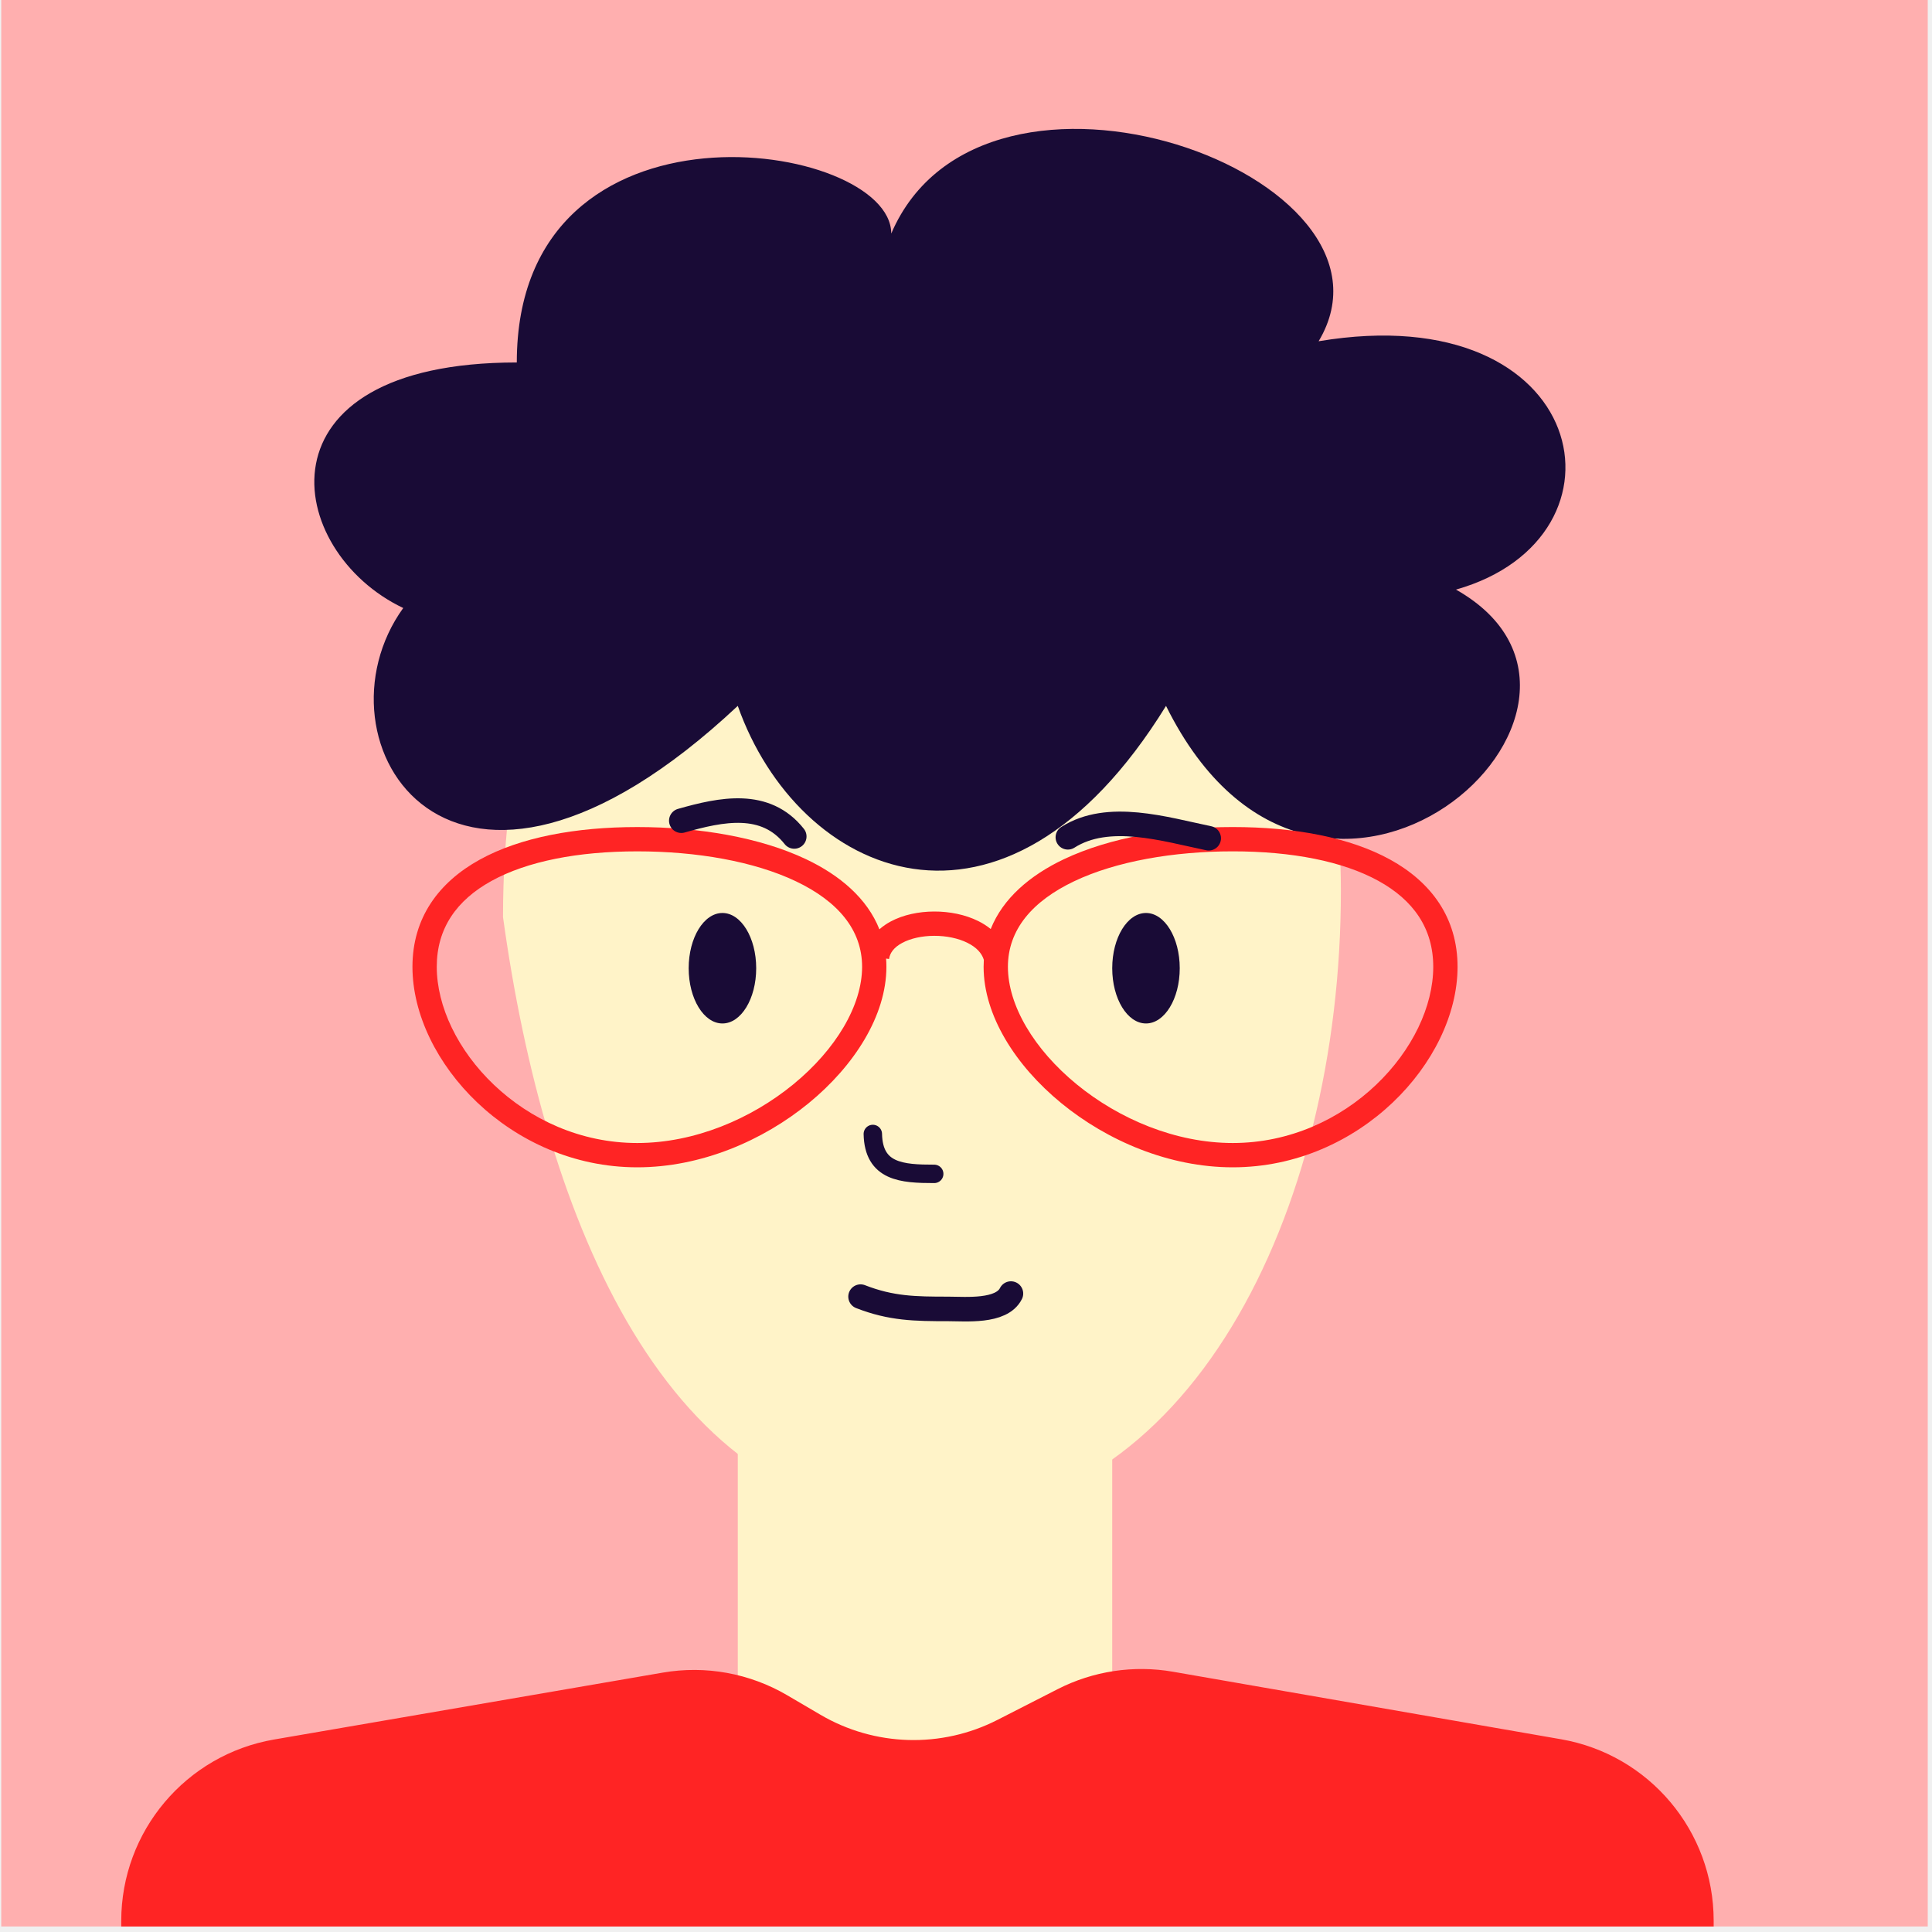
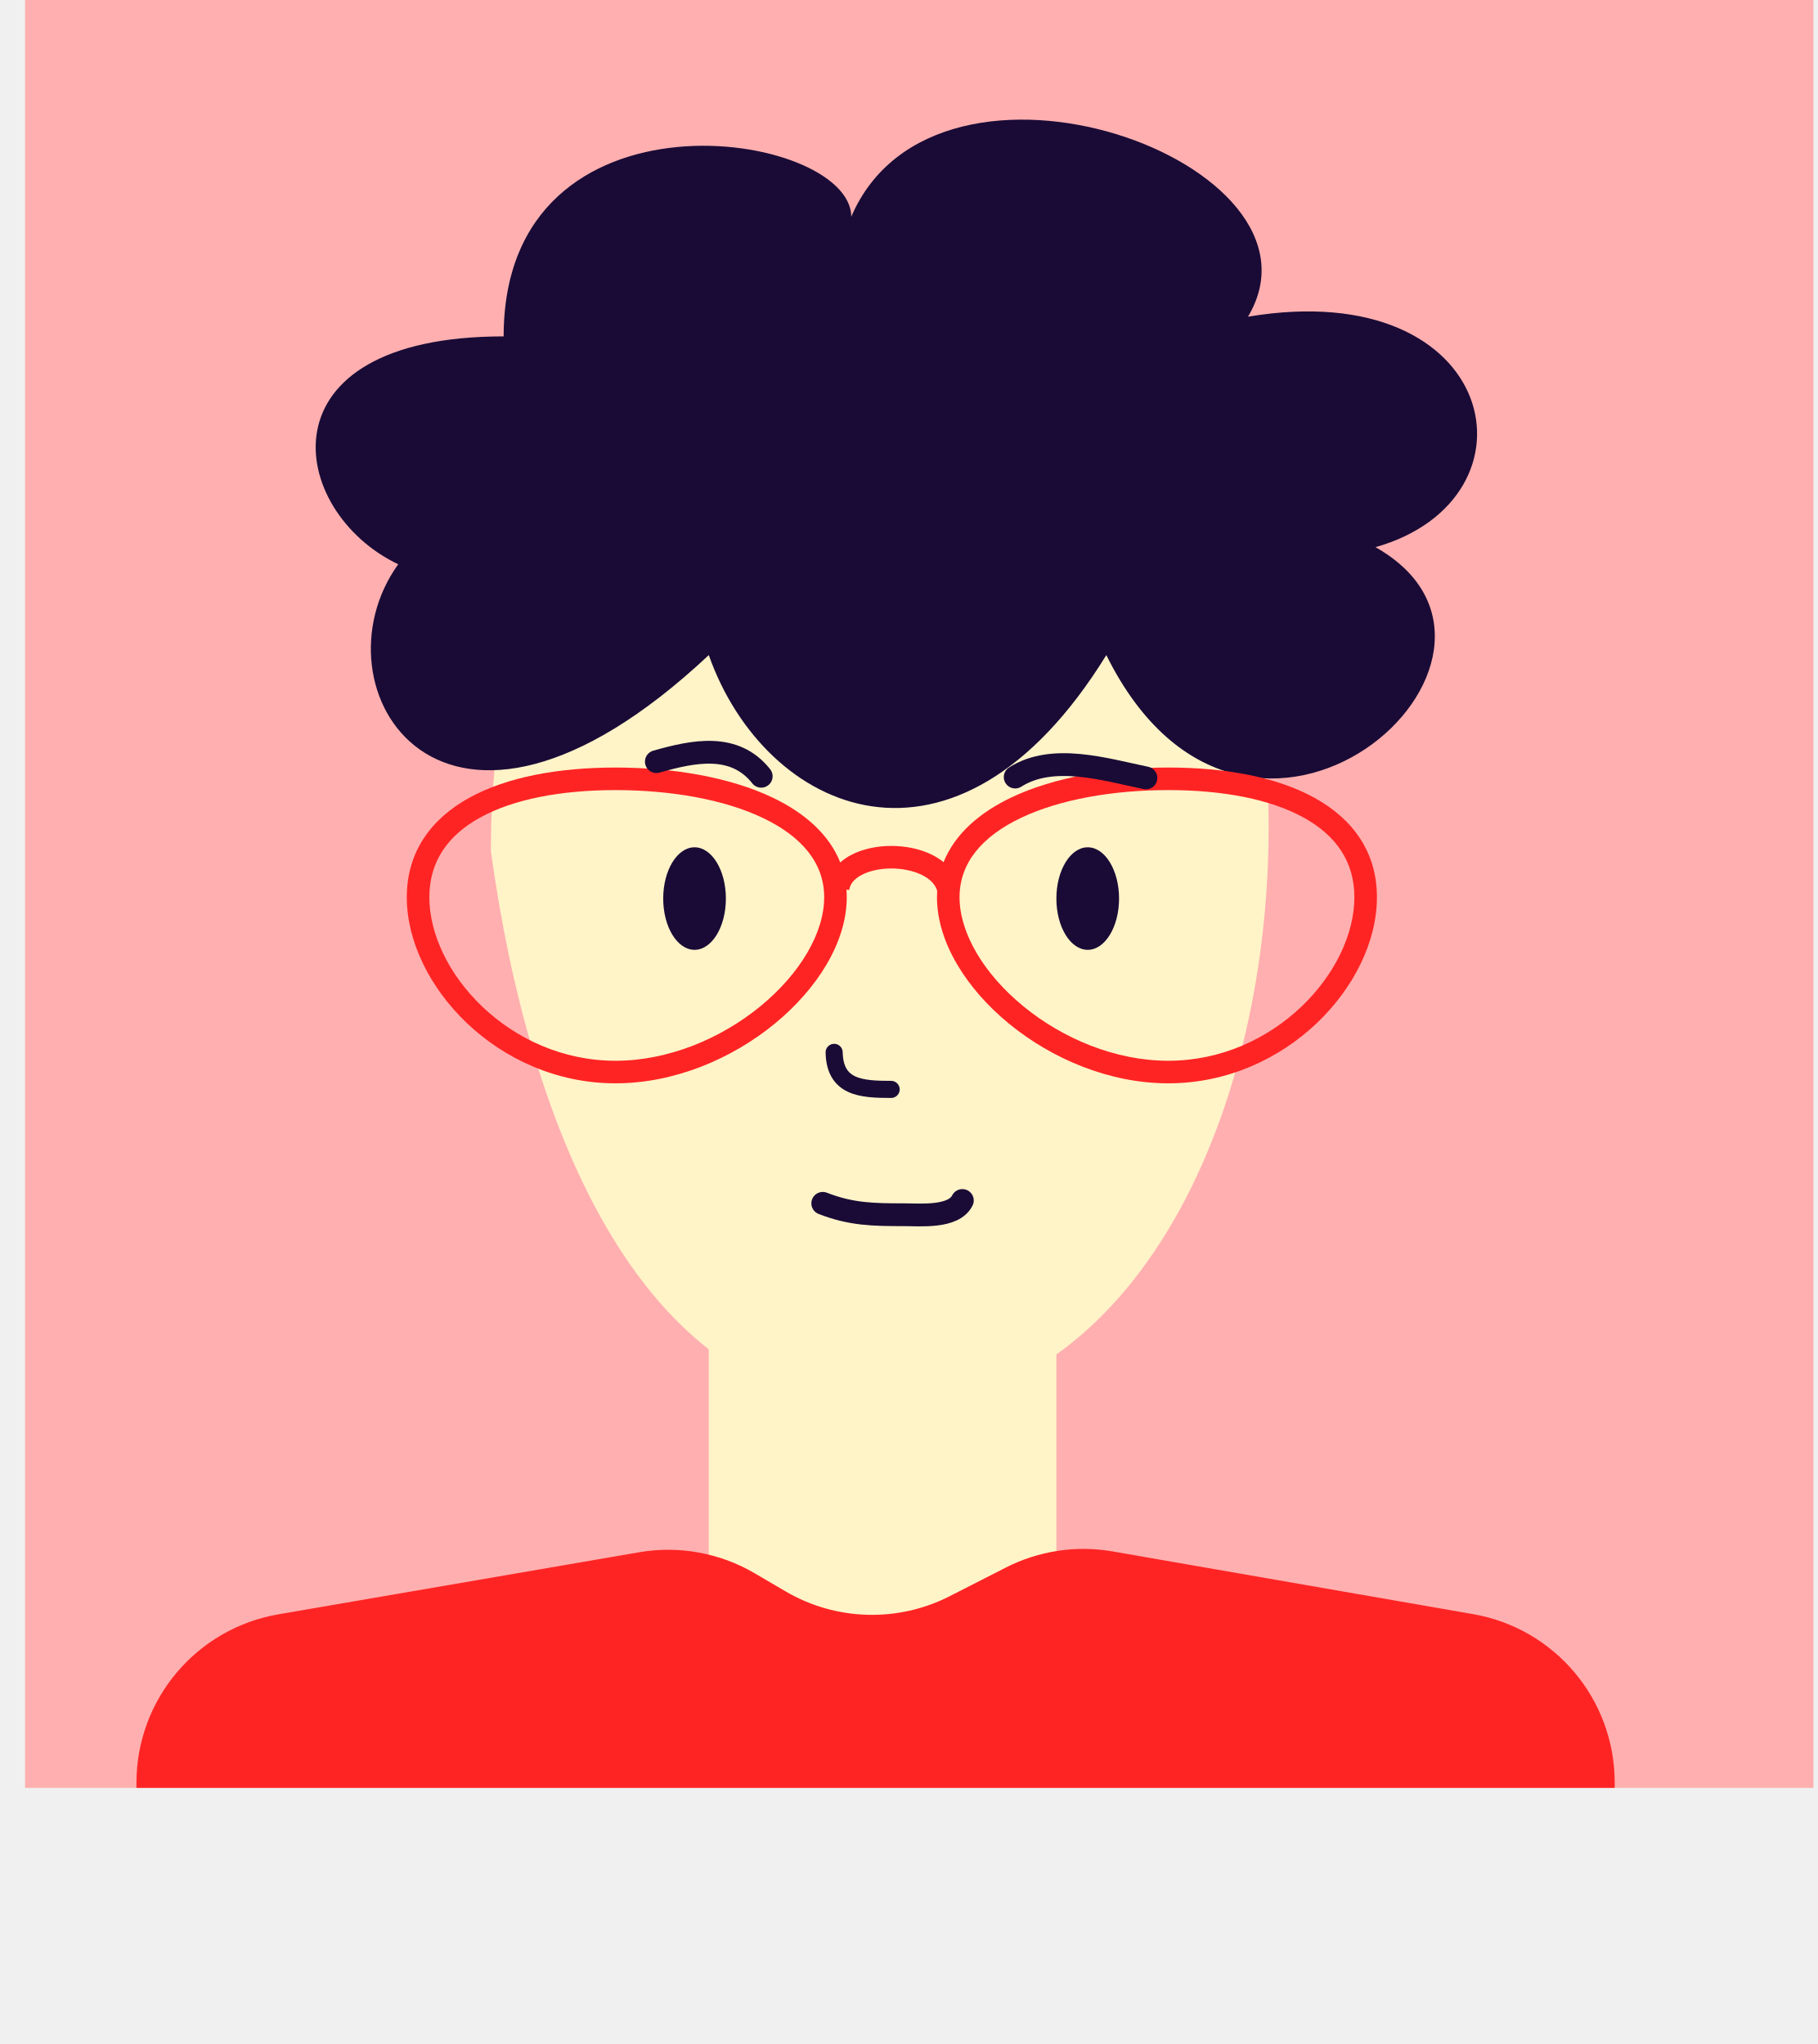
- <svg xmlns="http://www.w3.org/2000/svg" width="150" height="150" viewBox="0 0 150 150" fill="none">
+ <svg xmlns="http://www.w3.org/2000/svg" width="152" height="171" viewBox="0 0 152 171" fill="none">
  <g clip-path="url(#clip0)">
-     <rect width="149.574" height="149.574" transform="translate(0.0964355)" fill="#FFAFAF" />
-     <rect x="57.281" y="89.622" width="29.072" height="55.761" fill="#FFF3C8" />
-     <path d="M104.106 69.168C104.106 94.376 92.195 117.957 71.987 117.957C51.778 117.957 42.307 94.782 39.054 71.201C39.054 44.774 51.778 32.171 71.987 32.171C92.195 32.171 104.106 46.714 104.106 69.168Z" fill="#FFF3C8" />
-     <path d="M113.042 45.776C129.008 54.805 102.377 78.722 90.53 54.805C77.876 75.305 61.954 68.036 57.281 54.805C34.892 75.793 23.919 57.453 31.307 47.206C22.059 42.813 19.544 28.142 40.124 28.142C40.124 6.457 69.196 10.911 69.196 18.134C76.344 1.453 110.095 13.596 102.377 26.495C123.471 22.955 127.34 41.725 113.042 45.776Z" fill="#190B36" />
-     <path fill-rule="evenodd" clip-rule="evenodd" d="M107.026 68.394C109.742 69.892 111.277 72.083 111.277 75.062C111.277 78.133 109.646 81.555 106.832 84.23C104.031 86.893 100.129 88.743 95.709 88.743C91.273 88.743 86.879 86.88 83.59 84.184C80.277 81.468 78.254 78.054 78.254 75.062C78.254 72.186 80.141 69.969 83.397 68.42C86.656 66.87 91.104 66.098 95.709 66.098C100.316 66.098 104.265 66.871 107.026 68.394ZM107.938 66.742C104.788 65.005 100.481 64.211 95.709 64.211C90.934 64.211 86.183 65.006 82.587 66.716C79.971 67.96 77.87 69.746 76.919 72.128C76.624 71.887 76.299 71.684 75.961 71.515C74.933 71.002 73.704 70.766 72.524 70.77C71.347 70.774 70.137 71.017 69.156 71.543C68.842 71.711 68.544 71.914 68.277 72.152C67.33 69.759 65.224 67.965 62.599 66.717C59.004 65.007 54.252 64.212 49.478 64.212C44.705 64.212 40.398 65.005 37.249 66.742C34.053 68.505 32.023 71.267 32.023 75.062C32.023 78.766 33.958 82.655 37.055 85.599C40.165 88.555 44.519 90.63 49.478 90.63C54.421 90.63 59.226 88.568 62.792 85.645C66.333 82.742 68.82 78.844 68.82 75.062C68.82 74.846 68.812 74.633 68.796 74.424L69.026 74.456C69.092 73.979 69.41 73.548 70.048 73.206C70.693 72.86 71.581 72.66 72.53 72.657C73.477 72.654 74.404 72.847 75.118 73.204C75.808 73.547 76.226 74.001 76.384 74.518C76.373 74.697 76.367 74.878 76.367 75.062C76.367 78.844 78.853 82.741 82.394 85.644C85.96 88.567 90.766 90.63 95.709 90.63C100.668 90.63 105.022 88.554 108.132 85.598C111.228 82.655 113.164 78.765 113.164 75.062C113.164 71.266 111.133 68.504 107.938 66.742ZM38.16 68.395C35.445 69.892 33.91 72.083 33.91 75.062C33.91 78.133 35.54 81.556 38.355 84.231C41.155 86.893 45.057 88.743 49.478 88.743C53.914 88.743 58.308 86.88 61.596 84.185C64.909 81.469 66.933 78.055 66.933 75.062C66.933 72.187 65.046 69.97 61.789 68.421C58.53 66.871 54.083 66.099 49.478 66.099C44.87 66.099 40.922 66.872 38.16 68.395Z" fill="#FF2424" />
-     <ellipse cx="88.974" cy="75.173" rx="2.621" ry="4.289" fill="#190B36" />
-     <ellipse cx="56.09" cy="75.173" rx="2.621" ry="4.289" fill="#190B36" />
-     <path d="M67.766 88.041C67.827 90.996 70.026 91.139 72.532 91.139" stroke="#190B36" stroke-width="1.43" stroke-linecap="round" stroke-linejoin="round" />
-     <path d="M61.666 64.942C59.43 62.119 56.011 62.833 52.896 63.719" stroke="#190B36" stroke-width="1.906" stroke-linecap="round" stroke-linejoin="round" />
-     <path d="M82.908 65.008C86.052 63.009 90.429 64.375 93.843 65.082" stroke="#190B36" stroke-width="1.906" stroke-linecap="round" stroke-linejoin="round" />
-     <path d="M66.813 100.67C69.197 101.601 71.05 101.624 73.604 101.624C74.972 101.624 77.757 101.897 78.489 100.432" stroke="#190B36" stroke-width="1.906" stroke-linecap="round" stroke-linejoin="round" />
-     <path d="M9.413 149.144C9.413 142.183 14.426 136.234 21.286 135.054L51.461 129.861C54.786 129.289 58.206 129.911 61.117 131.618L63.704 133.135C67.914 135.603 73.091 135.753 77.438 133.534L82.114 131.146C84.873 129.737 88.015 129.262 91.067 129.793L121.202 135.036C128.05 136.227 133.049 142.171 133.049 149.122V218.342C133.049 226.238 126.648 232.64 118.751 232.64H23.71C15.814 232.64 9.413 226.238 9.413 218.342V149.144Z" fill="#FF2424" />
+     <rect width="149.574" height="149.574" transform="translate(2.09644)" fill="#FFAFAF" />
+     <rect x="59.281" y="89.622" width="29.072" height="55.761" fill="#FFF3C8" />
+     <path d="M106.106 69.168C106.106 94.376 94.195 117.957 73.987 117.957C53.778 117.957 44.307 94.782 41.054 71.201C41.054 44.774 53.778 32.171 73.987 32.171C94.195 32.171 106.106 46.714 106.106 69.168Z" fill="#FFF3C8" />
+     <path d="M115.042 45.776C131.008 54.805 104.377 78.722 92.53 54.805C79.876 75.305 63.954 68.036 59.281 54.805C36.892 75.793 25.919 57.453 33.307 47.206C24.059 42.813 21.544 28.142 42.124 28.142C42.124 6.457 71.196 10.911 71.196 18.134C78.344 1.453 112.095 13.596 104.377 26.495C125.471 22.955 129.34 41.725 115.042 45.776Z" fill="#190B36" />
+     <path fill-rule="evenodd" clip-rule="evenodd" d="M109.026 68.394C111.742 69.892 113.277 72.083 113.277 75.062C113.277 78.133 111.646 81.555 108.832 84.23C106.031 86.893 102.129 88.743 97.709 88.743C93.273 88.743 88.879 86.88 85.59 84.184C82.277 81.468 80.254 78.054 80.254 75.062C80.254 72.186 82.141 69.969 85.397 68.42C88.656 66.87 93.104 66.098 97.709 66.098C102.316 66.098 106.265 66.871 109.026 68.394ZM109.938 66.742C106.788 65.005 102.481 64.211 97.709 64.211C92.934 64.211 88.183 65.006 84.587 66.716C81.971 67.96 79.87 69.746 78.919 72.128C78.624 71.887 78.299 71.684 77.961 71.515C76.933 71.002 75.704 70.766 74.524 70.77C73.347 70.774 72.137 71.017 71.156 71.543C70.842 71.711 70.544 71.914 70.277 72.152C69.33 69.759 67.224 67.965 64.6 66.717C61.004 65.007 56.252 64.212 51.478 64.212C46.705 64.212 42.398 65.005 39.249 66.742C36.053 68.505 34.023 71.267 34.023 75.062C34.023 78.766 35.958 82.655 39.055 85.599C42.165 88.555 46.519 90.63 51.478 90.63C56.421 90.63 61.226 88.568 64.792 85.645C68.333 82.742 70.82 78.844 70.82 75.062C70.82 74.846 70.812 74.633 70.796 74.424L71.026 74.456C71.092 73.979 71.41 73.548 72.048 73.206C72.693 72.86 73.581 72.66 74.53 72.657C75.477 72.654 76.404 72.847 77.118 73.204C77.808 73.547 78.226 74.001 78.384 74.518C78.373 74.697 78.367 74.878 78.367 75.062C78.367 78.844 80.853 82.741 84.394 85.644C87.96 88.567 92.766 90.63 97.709 90.63C102.668 90.63 107.022 88.554 110.132 85.598C113.228 82.655 115.164 78.765 115.164 75.062C115.164 71.266 113.133 68.504 109.938 66.742ZM40.16 68.395C37.445 69.892 35.91 72.083 35.91 75.062C35.91 78.133 37.54 81.556 40.355 84.231C43.155 86.893 47.057 88.743 51.478 88.743C55.914 88.743 60.308 86.88 63.596 84.185C66.909 81.469 68.933 78.055 68.933 75.062C68.933 72.187 67.046 69.97 63.789 68.421C60.53 66.871 56.083 66.099 51.478 66.099C46.87 66.099 42.922 66.872 40.16 68.395Z" fill="#FF2424" />
+     <ellipse cx="90.974" cy="75.173" rx="2.621" ry="4.289" fill="#190B36" />
+     <ellipse cx="58.09" cy="75.173" rx="2.621" ry="4.289" fill="#190B36" />
+     <path d="M69.766 88.041C69.827 90.996 72.026 91.139 74.532 91.139" stroke="#190B36" stroke-width="1.43" stroke-linecap="round" stroke-linejoin="round" />
+     <path d="M63.666 64.942C61.43 62.119 58.011 62.833 54.896 63.719" stroke="#190B36" stroke-width="1.906" stroke-linecap="round" stroke-linejoin="round" />
+     <path d="M84.908 65.008C88.052 63.009 92.429 64.375 95.843 65.082" stroke="#190B36" stroke-width="1.906" stroke-linecap="round" stroke-linejoin="round" />
+     <path d="M68.813 100.67C71.197 101.601 73.05 101.624 75.604 101.624C76.972 101.624 79.757 101.897 80.489 100.432" stroke="#190B36" stroke-width="1.906" stroke-linecap="round" stroke-linejoin="round" />
+     <path d="M11.413 149.144C11.413 142.183 16.426 136.234 23.286 135.054L53.461 129.861C56.786 129.289 60.206 129.911 63.117 131.618L65.704 133.135C69.914 135.603 75.091 135.753 79.438 133.534L84.114 131.146C86.873 129.737 90.015 129.262 93.067 129.793L123.202 135.036C130.05 136.227 135.049 142.171 135.049 149.122V218.342C135.049 226.238 128.648 232.64 120.751 232.64H25.71C17.814 232.64 11.413 226.238 11.413 218.342V149.144Z" fill="#FF2424" />
  </g>
  <defs>
    <clipPath id="clip0">
-       <rect width="149.574" height="149.574" fill="white" transform="translate(0.0964355)" />
+       <rect width="149.574" height="149.574" fill="white" transform="translate(2.09644)" />
    </clipPath>
  </defs>
</svg>
